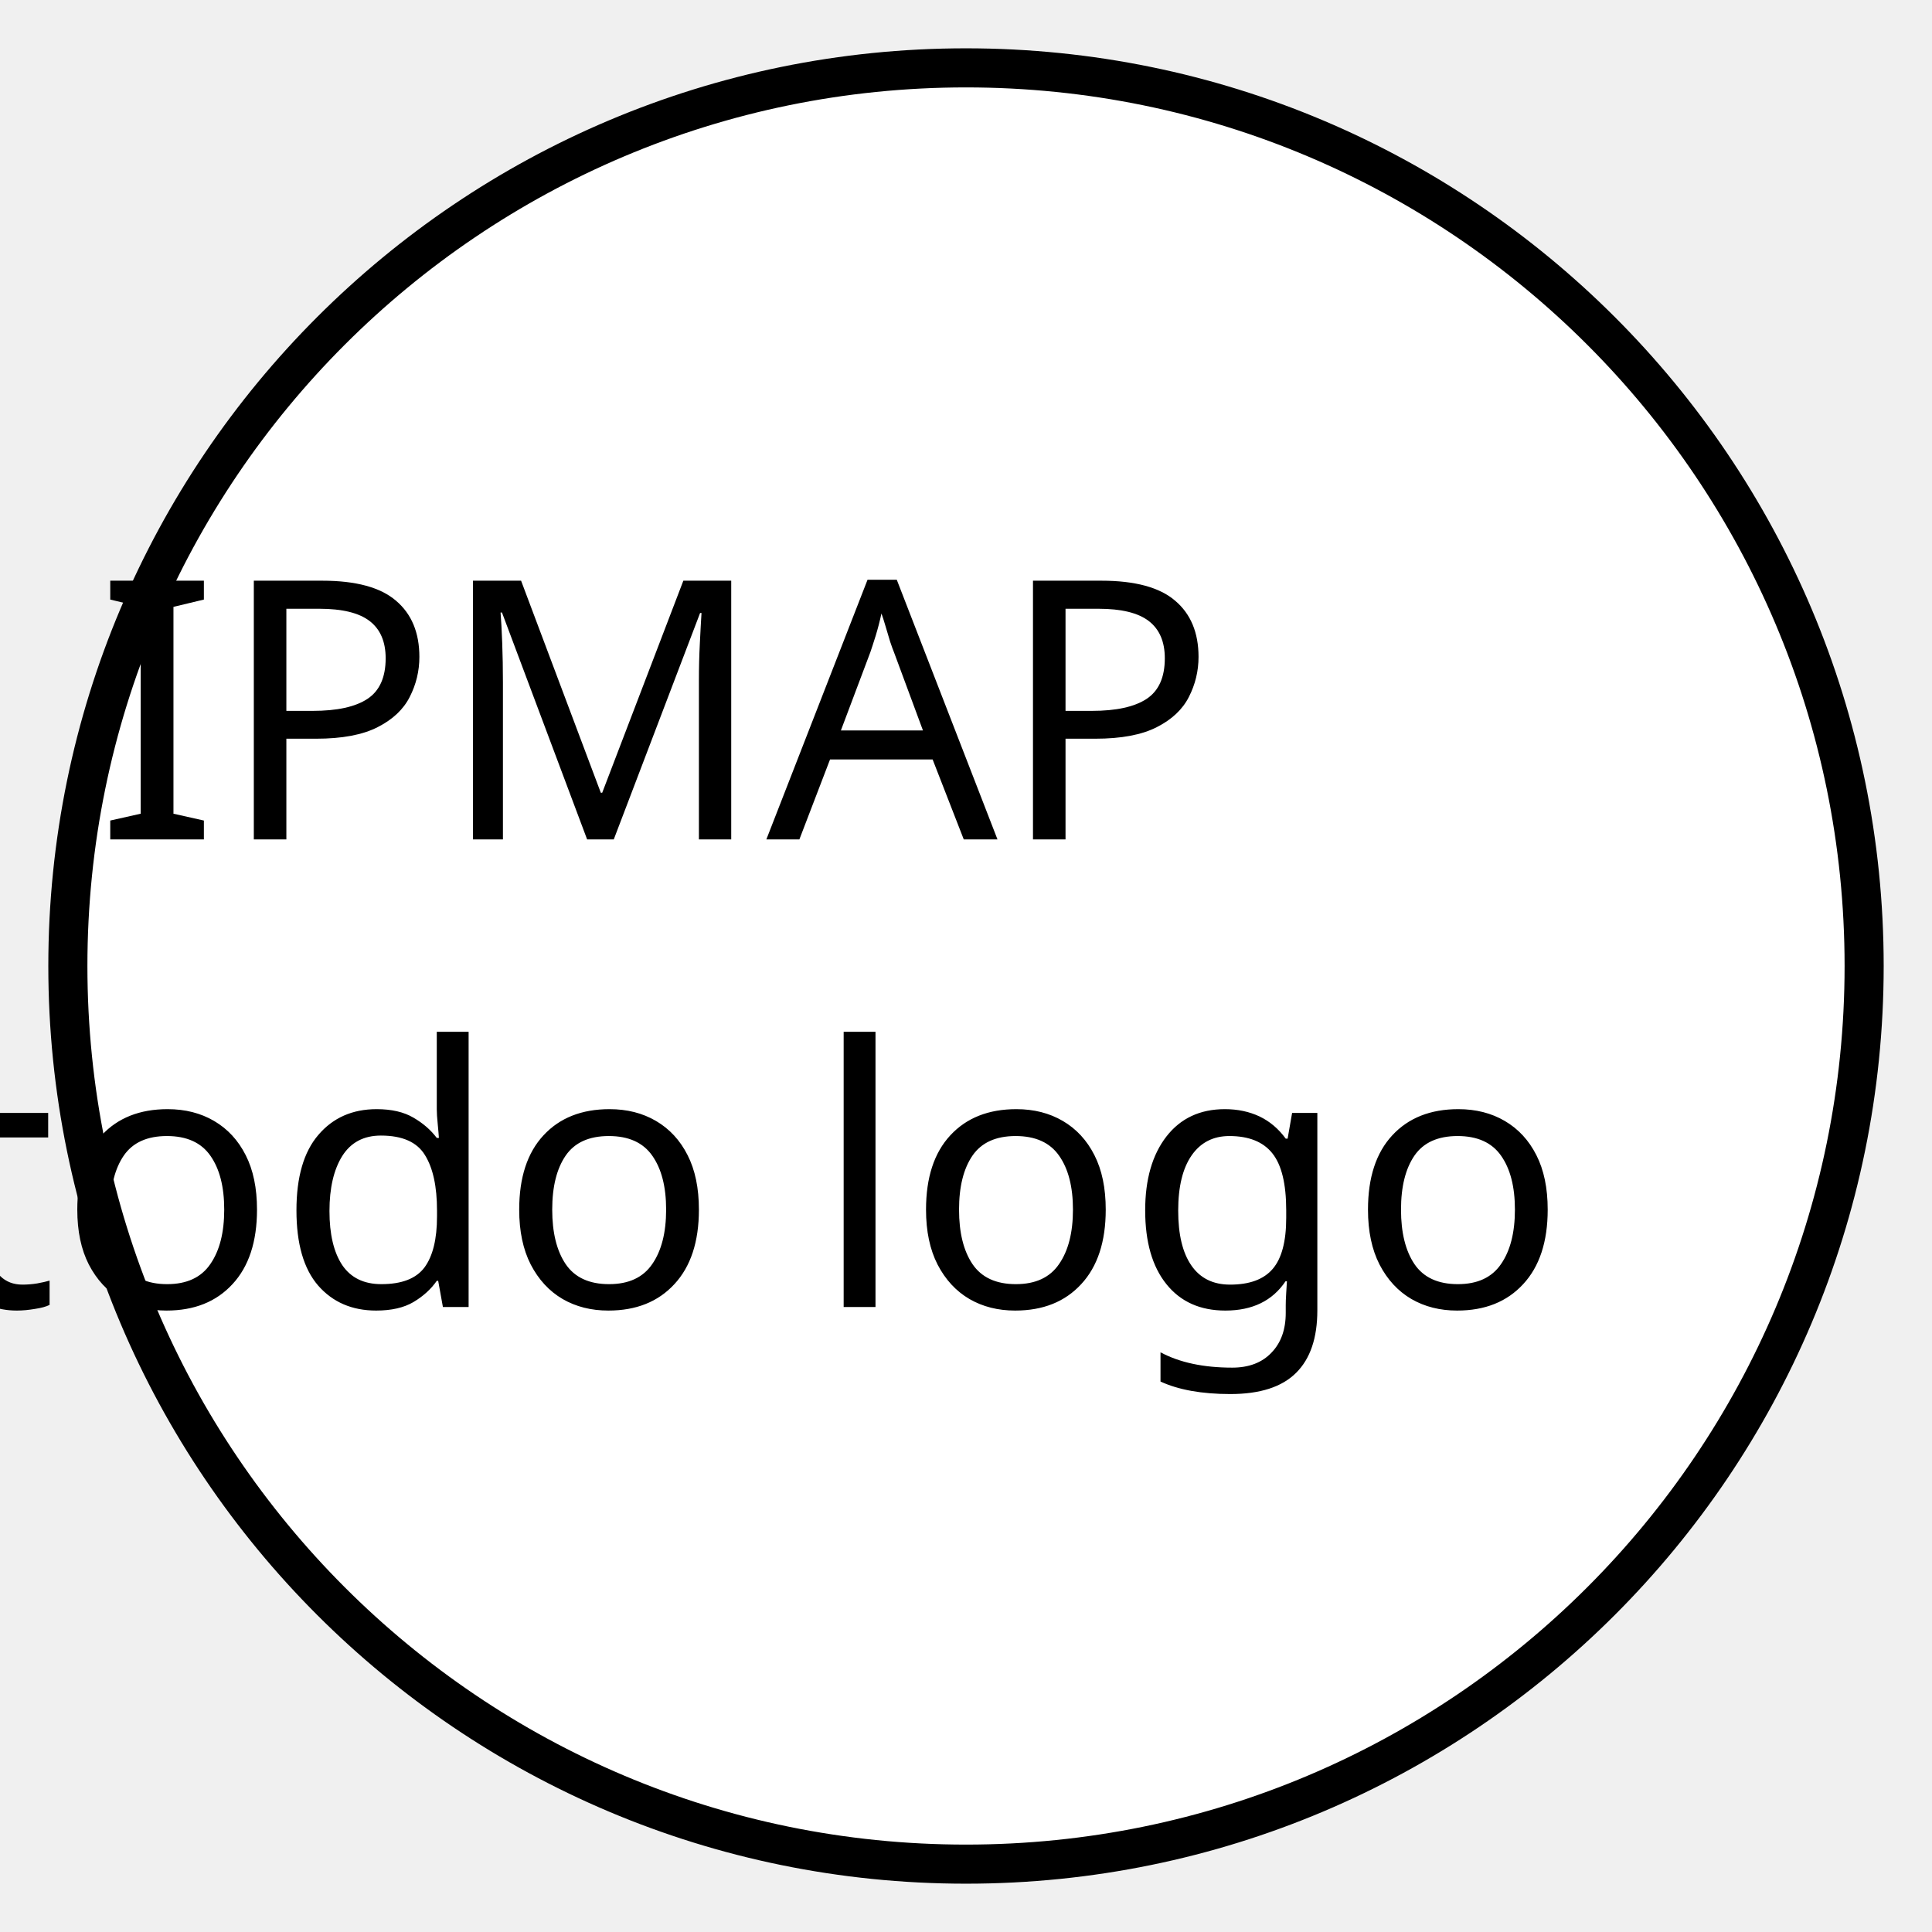
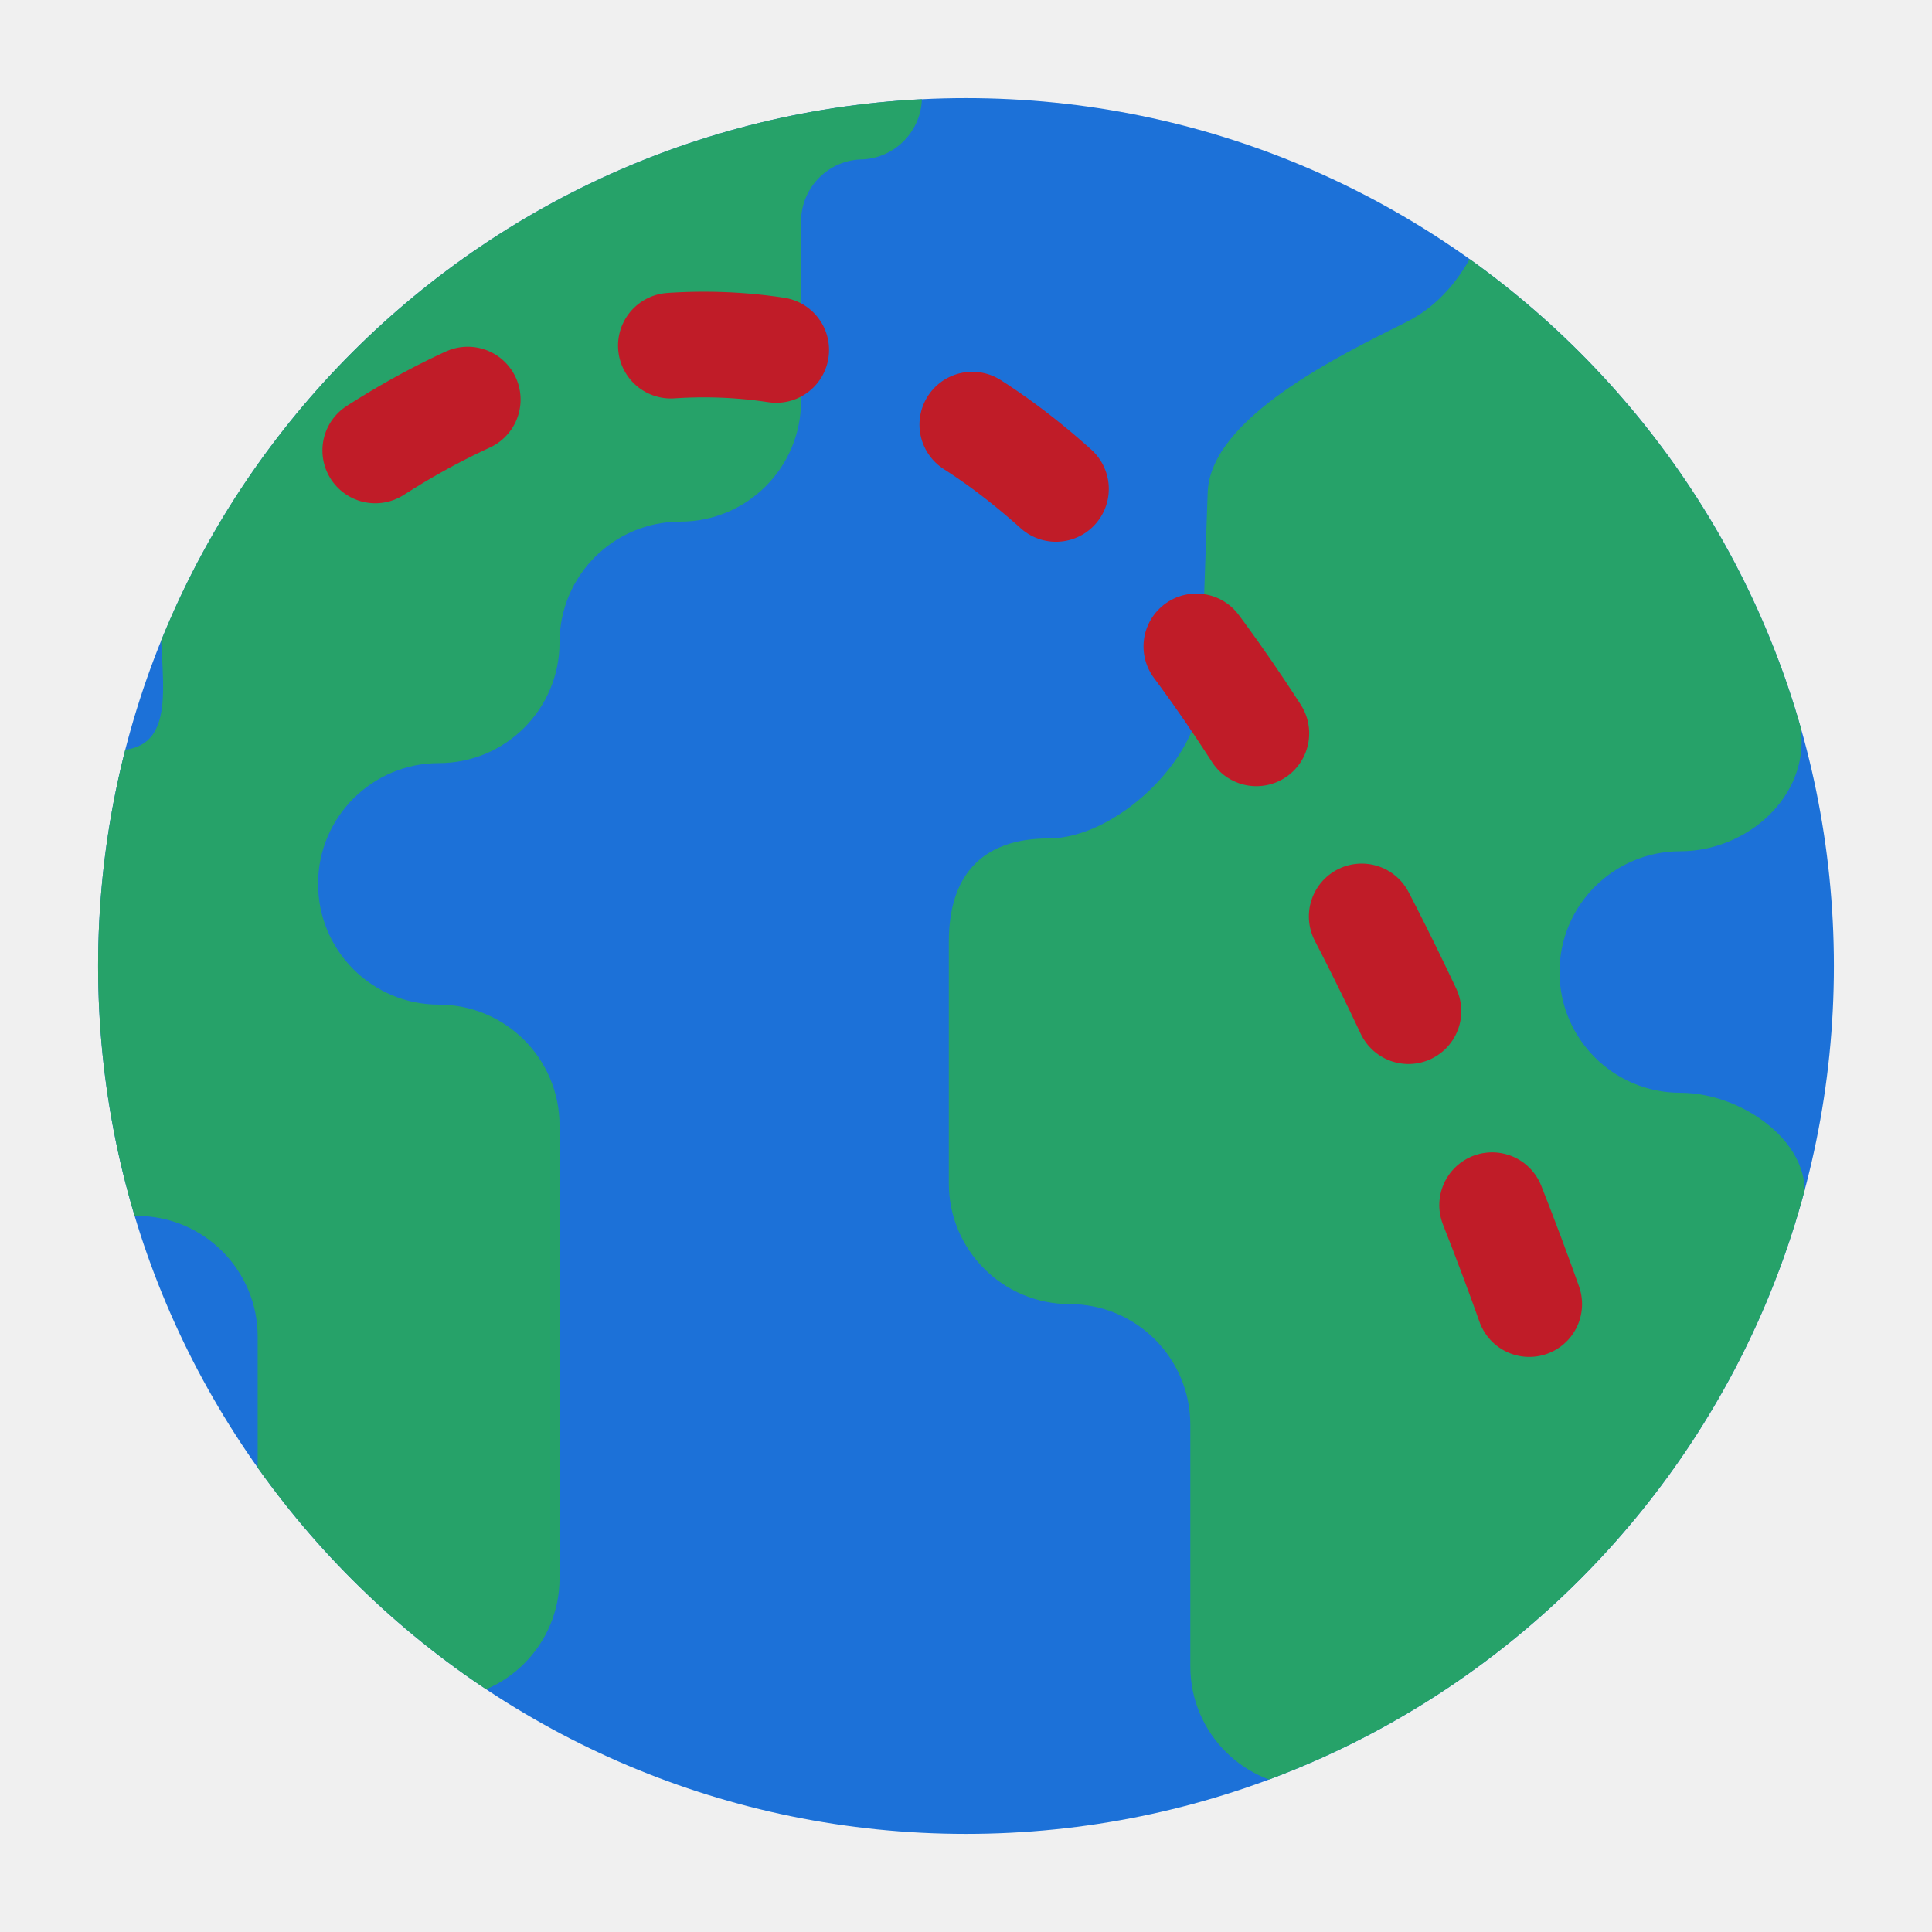
<svg xmlns="http://www.w3.org/2000/svg" xmlns:xlink="http://www.w3.org/1999/xlink" width="128" height="128" id="svg11300" version="1.0" style="display:inline;enable-background:new" viewBox="0 0 128 128">
  <defs id="defs3">
    <linearGradient y2="236" x2="96" y1="236" x1="32" gradientTransform="translate(604.8168,170.5864)" gradientUnits="userSpaceOnUse" id="linearGradient1099" xlink:href="#linearGradient1036" />
    <linearGradient id="linearGradient1036">
      <stop id="stop1032" offset="0" style="stop-color:#d5d3cf;stop-opacity:1;" />
      <stop id="stop1034" offset="1" style="stop-color:#f6f5f4;stop-opacity:1" />
    </linearGradient>
    <radialGradient r="32" fy="-76" fx="-244" cy="-76" cx="-244" gradientTransform="matrix(0.8833333,0,0,0.8833333,-460.3502,463.1197)" gradientUnits="userSpaceOnUse" id="radialGradient1103" xlink:href="#linearGradient1069" />
    <linearGradient id="linearGradient1069">
      <stop id="stop1065" offset="0" style="stop-color:#d5d3cf;stop-opacity:1" />
      <stop id="stop1067-1" offset="1" style="stop-color:#949390;stop-opacity:1" />
    </linearGradient>
    <linearGradient gradientUnits="userSpaceOnUse" y2="232" x2="64" y1="262.5" x1="64" id="linearGradient1027" xlink:href="#linearGradient1025" gradientTransform="translate(-470.5864,432.8168)" />
    <linearGradient id="linearGradient1025">
      <stop id="stop1021" offset="0" style="stop-color:#9a9996;stop-opacity:1" />
      <stop id="stop1023" offset="1" style="stop-color:#77767b;stop-opacity:1" />
    </linearGradient>
    <clipPath clipPathUnits="userSpaceOnUse" id="clipPath1609-7">
      <path id="path1611-5" d="m 252,116 28,-28 v -8 h -36 v 36 z" style="fill:#e74747;stroke:none;stroke-width:0.25px;stroke-linecap:butt;stroke-linejoin:miter;stroke-opacity:1" />
+     </clipPath>
+     <clipPath clipPathUnits="userSpaceOnUse" id="clipPath13">
+       <circle cx="64" cy="64" id="circle13" style="display:inline;opacity:1;fill:#1c71d8;fill-opacity:1;stroke:#000000;stroke-width:0;stroke-linecap:butt;stroke-linejoin:miter;stroke-miterlimit:4;stroke-dasharray:none;stroke-dashoffset:0;stroke-opacity:1;marker:none;marker-start:none;marker-mid:none;marker-end:none;paint-order:normal;enable-background:new" r="57.5" />
+     </clipPath>
+     <clipPath clipPathUnits="userSpaceOnUse" id="clipPath14">
+       <circle cx="64" cy="64" id="circle14" style="display:inline;opacity:1;fill:#1c71d8;fill-opacity:1;stroke:#000000;stroke-width:0;stroke-linecap:butt;stroke-linejoin:miter;stroke-miterlimit:4;stroke-dasharray:none;stroke-dashoffset:0;stroke-opacity:1;marker:none;marker-start:none;marker-mid:none;marker-end:none;paint-order:normal;enable-background:new" r="57.5" />
+     </clipPath>
+     <clipPath clipPathUnits="userSpaceOnUse" id="clipPath15">
+       <circle cx="64" cy="64" id="circle15" style="display:inline;opacity:1;fill:#1c71d8;fill-opacity:1;stroke:#000000;stroke-width:0;stroke-linecap:butt;stroke-linejoin:miter;stroke-miterlimit:4;stroke-dasharray:none;stroke-dashoffset:0;stroke-opacity:1;marker:none;marker-start:none;marker-mid:none;marker-end:none;paint-order:normal;enable-background:new" r="57.5" />
+     </clipPath>
+     <clipPath clipPathUnits="userSpaceOnUse" id="clipPath16">
+       <circle cx="64" cy="64" id="circle16" style="display:inline;opacity:1;fill:#1c71d8;fill-opacity:1;stroke:#000000;stroke-width:0;stroke-linecap:butt;stroke-linejoin:miter;stroke-miterlimit:4;stroke-dasharray:none;stroke-dashoffset:0;stroke-opacity:1;marker:none;marker-start:none;marker-mid:none;marker-end:none;paint-order:normal;enable-background:new" r="57.5" />
+     </clipPath>
+     <clipPath clipPathUnits="userSpaceOnUse" id="clipPath13-3">
+       <circle cx="64" cy="64" id="circle13-9" style="display:inline;opacity:1;fill:#1c71d8;fill-opacity:1;stroke:#000000;stroke-width:0;stroke-linecap:butt;stroke-linejoin:miter;stroke-miterlimit:4;stroke-dasharray:none;stroke-dashoffset:0;stroke-opacity:1;marker:none;marker-start:none;marker-mid:none;marker-end:none;paint-order:normal;enable-background:new" r="57.5" />
    </clipPath>
  </defs>
  <g id="layer1" style="display:none" transform="translate(0,-172)">
    <g id="layer2" style="display:inline">
      <g style="display:inline;fill:#000000;enable-background:new" transform="matrix(7.991171,0,0,8.003641,-167.7909,-4846.078)" id="g12027" />
      <rect style="display:inline;overflow:visible;visibility:visible;fill:#f0f0f0;fill-opacity:1;fill-rule:nonzero;stroke:none;stroke-width:0.5;marker:none;enable-background:accumulate" id="rect13805" width="128" height="128" x="9.2651362e-08" y="172" />
      <g id="g883" style="fill:none;fill-opacity:0.251;stroke:#a579b3;stroke-opacity:1" transform="translate(-24,24)" />
      <g id="g900" style="fill:none;fill-opacity:0.251;stroke:#a579b3;stroke-opacity:1" transform="translate(-24,24)" />
      <rect y="172" x="160" height="16" width="16" id="rect859" style="display:inline;overflow:visible;visibility:visible;fill:#f0f0f0;fill-opacity:1;fill-rule:nonzero;stroke:none;stroke-width:0.5;marker:none;enable-background:accumulate" />
      <text xml:space="preserve" style="font-style:normal;font-variant:normal;font-weight:bold;font-stretch:normal;font-size:4px;line-height:125%;font-family:Cantarell;-inkscape-font-specification:'Cantarell, Bold';text-align:start;writing-mode:lr-tb;text-anchor:start;display:inline;fill:#000000;fill-opacity:1;stroke:none;stroke-width:0.333;enable-background:new" x="0" y="164" id="text863">
        <tspan style="font-size:4px;stroke-width:0.333" id="tspan861" x="0" y="164">Hicolor</tspan>
      </text>
      <text id="text867" y="164" x="160" style="font-style:normal;font-variant:normal;font-weight:bold;font-stretch:normal;font-size:4px;line-height:125%;font-family:Cantarell;-inkscape-font-specification:'Cantarell, Bold';text-align:start;writing-mode:lr-tb;text-anchor:start;display:inline;fill:#000000;fill-opacity:1;stroke:none;stroke-width:0.333;enable-background:new" xml:space="preserve">
        <tspan y="164" x="160" id="tspan865" style="font-size:4px;stroke-width:0.333">Symbolic</tspan>
      </text>
    </g>
    <g id="layer9" style="display:inline" />
    <g id="layer3" style="display:inline">
      <circle cx="64" cy="236" r="59.504" id="circle2892" style="display:inline;opacity:0.1;vector-effect:none;fill:none;fill-opacity:1;stroke:#000000;stroke-width:0.99;stroke-linecap:butt;stroke-linejoin:miter;stroke-miterlimit:4;stroke-dasharray:0.99, 0.99;stroke-dashoffset:0;stroke-opacity:1;marker:none;marker-start:none;marker-mid:none;marker-end:none;paint-order:normal;enable-background:new" />
      <rect ry="8" rx="8" y="180.495" x="20.495" height="111.01" width="87.01" id="rect2894" style="display:inline;opacity:0.1;vector-effect:none;fill:none;fill-opacity:1;stroke:#000000;stroke-width:0.99;stroke-linecap:butt;stroke-linejoin:miter;stroke-miterlimit:4;stroke-dasharray:0.99, 0.99;stroke-dashoffset:0;stroke-opacity:1;marker:none;marker-start:none;marker-mid:none;marker-end:none;paint-order:normal;enable-background:new" />
      <rect ry="8" rx="8" y="184.495" x="12.495" height="103.01" width="103.01" id="rect2896" style="display:inline;opacity:0.1;vector-effect:none;fill:none;fill-opacity:1;stroke:#000000;stroke-width:0.99;stroke-linecap:butt;stroke-linejoin:miter;stroke-miterlimit:4;stroke-dasharray:0.99, 0.99;stroke-dashoffset:0;stroke-opacity:1;marker:none;marker-start:none;marker-mid:none;marker-end:none;paint-order:normal;enable-background:new" />
      <rect ry="8" rx="8" y="200.495" x="8.495" height="87.01" width="111.01" id="rect2898" style="display:inline;opacity:0.1;vector-effect:none;fill:none;fill-opacity:1;stroke:#000000;stroke-width:0.99;stroke-linecap:butt;stroke-linejoin:miter;stroke-miterlimit:4;stroke-dasharray:0.99, 0.99;stroke-dashoffset:0;stroke-opacity:1;marker:none;marker-start:none;marker-mid:none;marker-end:none;paint-order:normal;enable-background:new" />
      <path id="path2900" d="M 2.6203015e-5,289 H 128" style="display:inline;fill:none;stroke:#62a0ea;stroke-width:2;stroke-linecap:butt;stroke-linejoin:miter;stroke-miterlimit:4;stroke-dasharray:none;stroke-opacity:1;enable-background:new" />
    </g>
  </g>
  <g id="layer4">
-     <ellipse cx="64" cy="236" id="circle1" style="display:inline;opacity:1;fill:#ffffff;fill-opacity:1;stroke:#000000;stroke-width:2.59;stroke-linecap:butt;stroke-linejoin:miter;stroke-miterlimit:4;stroke-dasharray:none;stroke-dashoffset:0;stroke-opacity:1;marker:none;marker-start:none;marker-mid:none;marker-end:none;paint-order:normal;enable-background:new" transform="translate(0,-172)" rx="59.504" ry="59.504" />
-     <text xml:space="preserve" style="font-size:24px;text-align:start;writing-mode:lr-tb;direction:ltr;text-anchor:start;display:inline;opacity:1;fill:#000000;fill-opacity:1;stroke:none;stroke-width:0;stroke-dasharray:none;stroke-opacity:1" x="64.491" y="55.612" id="text3">
-       <tspan x="64.491" y="55.612" id="tspan6" style="font-style:normal;font-variant:normal;font-weight:normal;font-stretch:normal;font-size:24px;font-family:'Adwaita Sans';-inkscape-font-specification:'Adwaita Sans, @opsz=32,wght=700';font-variant-ligatures:normal;font-variant-caps:normal;font-variant-numeric:normal;font-variant-east-asian:normal;font-variation-settings:'opsz' 32, 'wght' 700;text-align:center;text-anchor:middle;fill:#000000;fill-opacity:1;stroke:none;stroke-width:0;stroke-dasharray:none">IPMAP</tspan>
-       <tspan x="64.491" y="86.593" style="font-style:normal;font-variant:normal;font-weight:normal;font-stretch:normal;font-size:24px;font-family:'Adwaita Sans';-inkscape-font-specification:'Adwaita Sans, @opsz=32,wght=700';font-variant-ligatures:normal;font-variant-caps:normal;font-variant-numeric:normal;font-variant-east-asian:normal;font-variation-settings:'opsz' 32, 'wght' 700;text-align:center;text-anchor:middle;fill:#000000;fill-opacity:1;stroke:none;stroke-width:0;stroke-dasharray:none" id="tspan11">todo logo</tspan>
-     </text>
+     <circle cx="64" cy="64" id="ellipse1" style="display:inline;opacity:1;fill:#1c71d8;fill-opacity:1;stroke:#000000;stroke-width:0;stroke-linecap:butt;stroke-linejoin:miter;stroke-miterlimit:4;stroke-dasharray:none;stroke-dashoffset:0;stroke-opacity:1;marker:none;marker-start:none;marker-mid:none;marker-end:none;paint-order:normal;enable-background:new" r="57.5" clip-path="url(#clipPath16)" />
+     <path d="M 41.073,10.559 36.981,7.8 c 0,0 -8.272,5.471 -12.69,7.678 -4.418,2.211 -15.402,6.892 -13.195,11.31 l -0.46,13.31 c -0.153,4.419 1.475,9.609 -2.943,9.609 -4.418,0 -6.621,2.433 -6.621,6.851 v 16 c 0,4.422 3.582,8 8,8 4.418,0 8,3.582 8,8 v 16 c 0,4.422 3.582,8 8,8 h 4 c 4.418,0 8,-3.578 8,-8 V 74.559 c 0,-4.418 -3.582,-8 -8,-8 -4.418,0 -8,-3.578 -8,-8 0,-4.418 3.582,-8 8,-8 4.418,0 8,-3.578 8,-8 0,-4.418 3.582,-8 8,-8 4.418,0 8,-3.578 8,-8 V 14.676 c 0,-2.273 1.844,-4.117 4.117,-4.117 2.281,-0.137 4.02,-2.098 3.883,-4.379 -1.211,-3.211 -4.793,-4.828 -8,-3.621 h -4 c -4.418,0 -8,3.582 -8,8 z" fill="#26a269" id="path33" style="display:inline;fill:#26a269" clip-path="url(#clipPath15)" />
+     <path d="m 98.77,13.641 c 0,0 -1.145,5.471 -5.563,7.678 -4.418,2.211 -13.025,6.375 -13.195,11.31 l -0.46,13.31 c -0.153,4.419 -5.651,9.609 -10.069,9.609 -4.418,0 -6.621,2.433 -6.621,6.851 v 16 c 0,4.422 3.582,8 8,8 4.418,0 8,3.582 8,8 v 16 c 0,4.422 3.582,8 8,8 h 4 c 4.418,0 17.887,-7.06 20.644,-15.126 l 7.816,-22.874 c 1.429,-4.181 -3.582,-8 -8,-8 -4.418,0 -8,-3.578 -8,-8 0,-4.418 3.582,-8 8,-8 4.418,0 8.495,-3.606 8,-8 C 116.999,27.768 115.07,33.903 98.77,13.641 Z" fill="#26a269" id="path33-5" style="display:inline;fill:#26a269;enable-background:new" clip-path="url(#clipPath14)" />
+     <path style="font-variation-settings:'opsz' 32, 'wght' 700;fill:none;stroke:#c01c28;stroke-width:7;stroke-linecap:round;stroke-dasharray:7, 14;stroke-dashoffset:9.8;stroke-opacity:1" d="m 16.141,36.836 c 0,0 21.562,-22.988 45.936,-10.072 24.374,12.916 40.305,62.749 40.305,62.749" id="path1" clip-path="url(#clipPath13)" />
  </g>
</svg>
